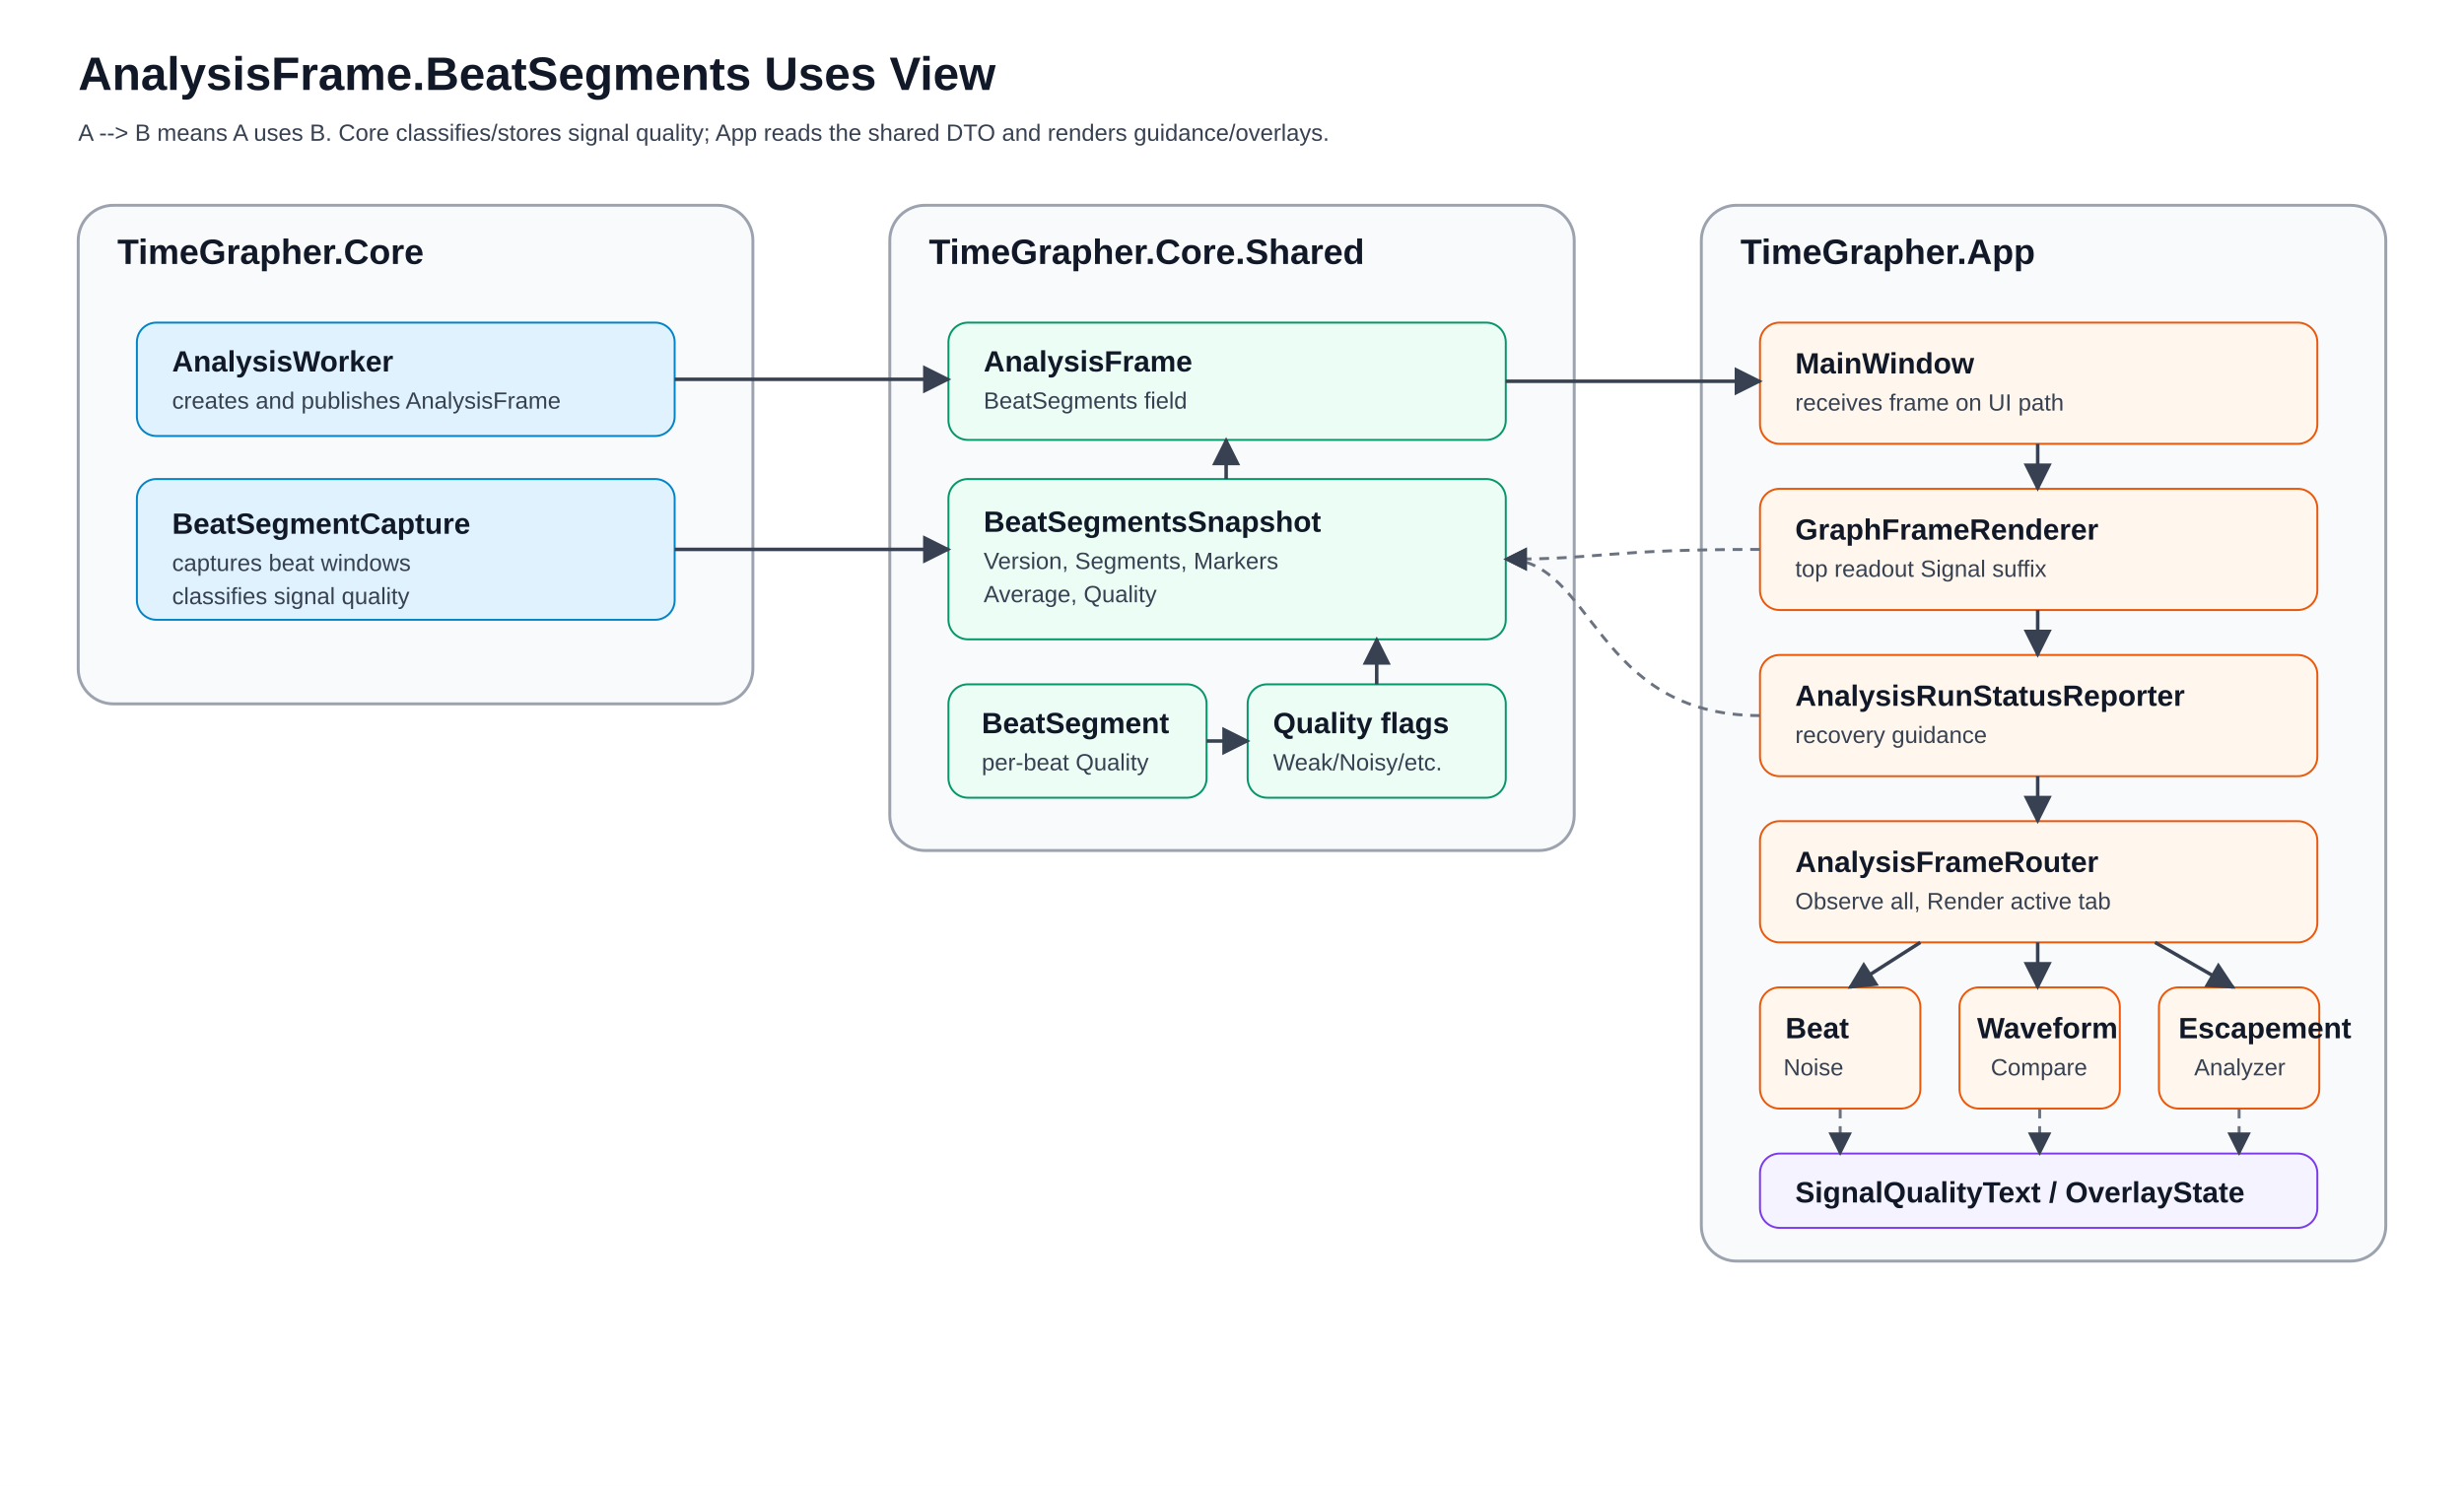
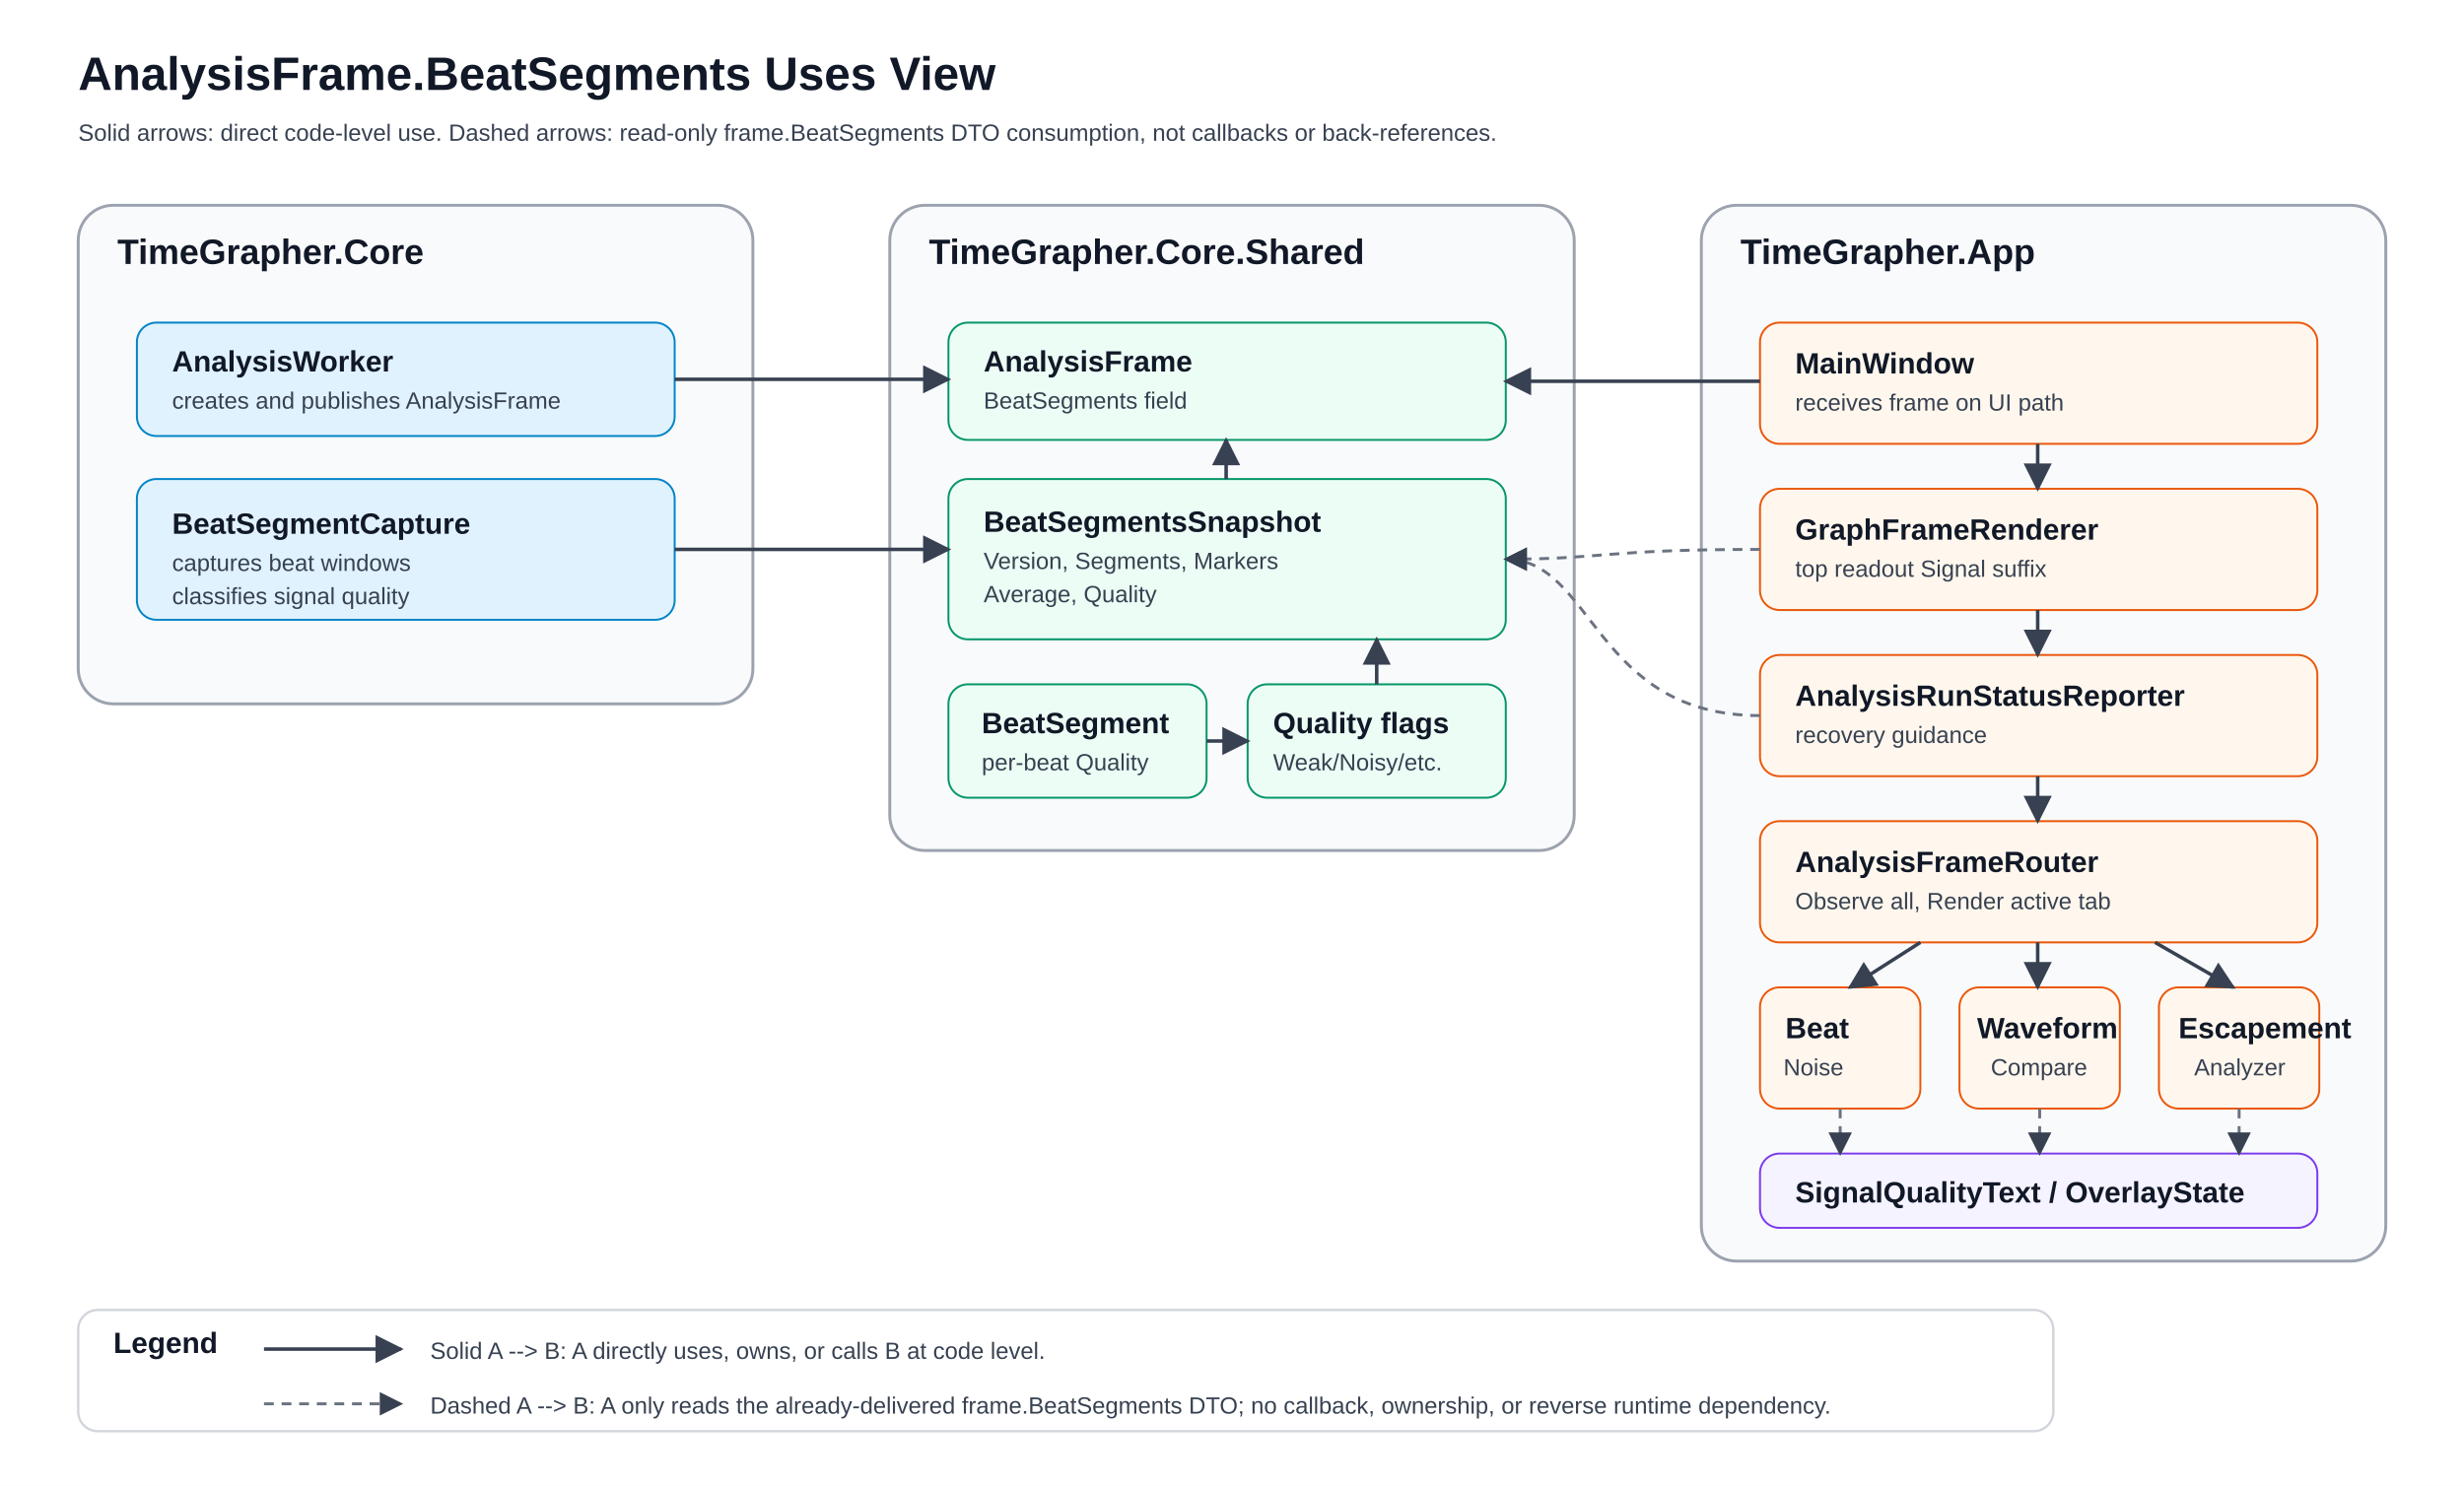
<svg xmlns="http://www.w3.org/2000/svg" width="1260" height="760" viewBox="0 0 1260 760" role="img" aria-labelledby="title desc">
  <defs>
    <marker id="arrow" viewBox="0 0 10 10" refX="9" refY="5" markerWidth="8" markerHeight="8" orient="auto-start-reverse">
      <path d="M 0 0 L 10 5 L 0 10 z" fill="#374151" />
    </marker>
    <style>text{font-family:Arial,Helvetica,sans-serif;fill:#111827}.title{font-size:24px;font-weight:700}.group-title{font-size:18px;font-weight:700}.box-title{font-size:15px;font-weight:700}.box-sub{font-size:12px;fill:#374151}.group{fill:#f9fafb;stroke:#9ca3af;stroke-width:1.5;rx:18}.core{fill:#e0f2fe;stroke:#0284c7}.shared{fill:#ecfdf5;stroke:#059669}.app{fill:#fff7ed;stroke:#ea580c}.text{fill:#f5f3ff;stroke:#7c3aed}.edge{stroke:#374151;stroke-width:1.8;fill:none;marker-end:url(#arrow)}.edge-light{stroke:#6b7280;stroke-width:1.5;fill:none;marker-end:url(#arrow);stroke-dasharray:5 4}</style>
  </defs>
  <rect width="1260" height="760" fill="#ffffff" />
  <text x="40" y="46" class="title">AnalysisFrame.BeatSegments Uses View</text>
-   <text x="40" y="72" class="box-sub">A --&gt; B means A uses B. Core classifies/stores signal quality; App reads the shared DTO and renders guidance/overlays.</text>
+   <text x="40" y="72" class="box-sub">Solid arrows: direct code-level use. Dashed arrows: read-only frame.BeatSegments DTO consumption, not callbacks or back-references.</text>
  <rect x="40" y="105" width="345" height="255" class="group" />
  <text x="60" y="135" class="group-title">TimeGrapher.Core</text>
  <rect x="70" y="165" width="275" height="58" class="core" rx="10" />
  <text x="88" y="190" class="box-title">AnalysisWorker</text>
  <text x="88" y="209" class="box-sub">creates and publishes AnalysisFrame</text>
  <rect x="70" y="245" width="275" height="72" class="core" rx="10" />
  <text x="88" y="273" class="box-title">BeatSegmentCapture</text>
  <text x="88" y="292" class="box-sub">captures beat windows</text>
  <text x="88" y="309" class="box-sub">classifies signal quality</text>
  <rect x="455" y="105" width="350" height="330" class="group" />
  <text x="475" y="135" class="group-title">TimeGrapher.Core.Shared</text>
  <rect x="485" y="165" width="285" height="60" class="shared" rx="10" />
  <text x="503" y="190" class="box-title">AnalysisFrame</text>
  <text x="503" y="209" class="box-sub">BeatSegments field</text>
  <rect x="485" y="245" width="285" height="82" class="shared" rx="10" />
  <text x="503" y="272" class="box-title">BeatSegmentsSnapshot</text>
  <text x="503" y="291" class="box-sub">Version, Segments, Markers</text>
  <text x="503" y="308" class="box-sub">Average, Quality</text>
  <rect x="485" y="350" width="132" height="58" class="shared" rx="10" />
  <text x="502" y="375" class="box-title">BeatSegment</text>
  <text x="502" y="394" class="box-sub">per-beat Quality</text>
  <rect x="638" y="350" width="132" height="58" class="shared" rx="10" />
  <text x="651" y="375" class="box-title">Quality flags</text>
  <text x="651" y="394" class="box-sub">Weak/Noisy/etc.</text>
  <rect x="870" y="105" width="350" height="540" class="group" />
  <text x="890" y="135" class="group-title">TimeGrapher.App</text>
  <rect x="900" y="165" width="285" height="62" class="app" rx="10" />
  <text x="918" y="191" class="box-title">MainWindow</text>
  <text x="918" y="210" class="box-sub">receives frame on UI path</text>
  <rect x="900" y="250" width="285" height="62" class="app" rx="10" />
  <text x="918" y="276" class="box-title">GraphFrameRenderer</text>
  <text x="918" y="295" class="box-sub">top readout Signal suffix</text>
  <rect x="900" y="335" width="285" height="62" class="app" rx="10" />
  <text x="918" y="361" class="box-title">AnalysisRunStatusReporter</text>
  <text x="918" y="380" class="box-sub">recovery guidance</text>
  <rect x="900" y="420" width="285" height="62" class="app" rx="10" />
  <text x="918" y="446" class="box-title">AnalysisFrameRouter</text>
  <text x="918" y="465" class="box-sub">Observe all, Render active tab</text>
  <rect x="900" y="505" width="82" height="62" class="app" rx="10" />
  <text x="913" y="531" class="box-title">Beat</text>
  <text x="912" y="550" class="box-sub">Noise</text>
  <rect x="1002" y="505" width="82" height="62" class="app" rx="10" />
  <text x="1011" y="531" class="box-title">Waveform</text>
  <text x="1018" y="550" class="box-sub">Compare</text>
  <rect x="1104" y="505" width="82" height="62" class="app" rx="10" />
  <text x="1114" y="531" class="box-title">Escapement</text>
  <text x="1122" y="550" class="box-sub">Analyzer</text>
  <rect x="900" y="590" width="285" height="38" class="text" rx="10" />
  <text x="918" y="615" class="box-title">SignalQualityText / OverlayState</text>
  <path class="edge" d="M345 194 L485 194" />
  <path class="edge" d="M345 281 L485 281" />
  <path class="edge" d="M627 245 L627 225" />
  <path class="edge" d="M617 379 L638 379" />
  <path class="edge" d="M704 350 L704 327" />
-   <path class="edge" d="M770 195 L900 195" />
+   <path class="edge" d="M900 195 L770 195" />
  <path class="edge" d="M1042 227 L1042 250" />
  <path class="edge" d="M1042 312 L1042 335" />
  <path class="edge" d="M1042 397 L1042 420" />
  <path class="edge" d="M982 482 L946 505" />
  <path class="edge" d="M1042 482 L1042 505" />
  <path class="edge" d="M1102 482 L1142 505" />
  <path class="edge-light" d="M900 281 C820 281 820 286 770 286" />
  <path class="edge-light" d="M900 366 C815 366 815 286 770 286" />
  <path class="edge-light" d="M941 567 L941 590" />
  <path class="edge-light" d="M1043 567 L1043 590" />
  <path class="edge-light" d="M1145 567 L1145 590" />
+   <rect x="40" y="670" width="1010" height="62" fill="#ffffff" stroke="#d1d5db" stroke-width="1.2" rx="10" />
+   <text x="58" y="692" class="box-title">Legend</text>
+   <path class="edge" d="M135 690 L205 690" />
+   <text x="220" y="695" class="box-sub">Solid A --&gt; B: A directly uses, owns, or calls B at code level.</text>
+   <path class="edge-light" d="M135 718 L205 718" />
+   <text x="220" y="723" class="box-sub">Dashed A --&gt; B: A only reads the already-delivered frame.BeatSegments DTO; no callback, ownership, or reverse runtime dependency.</text>
</svg>
